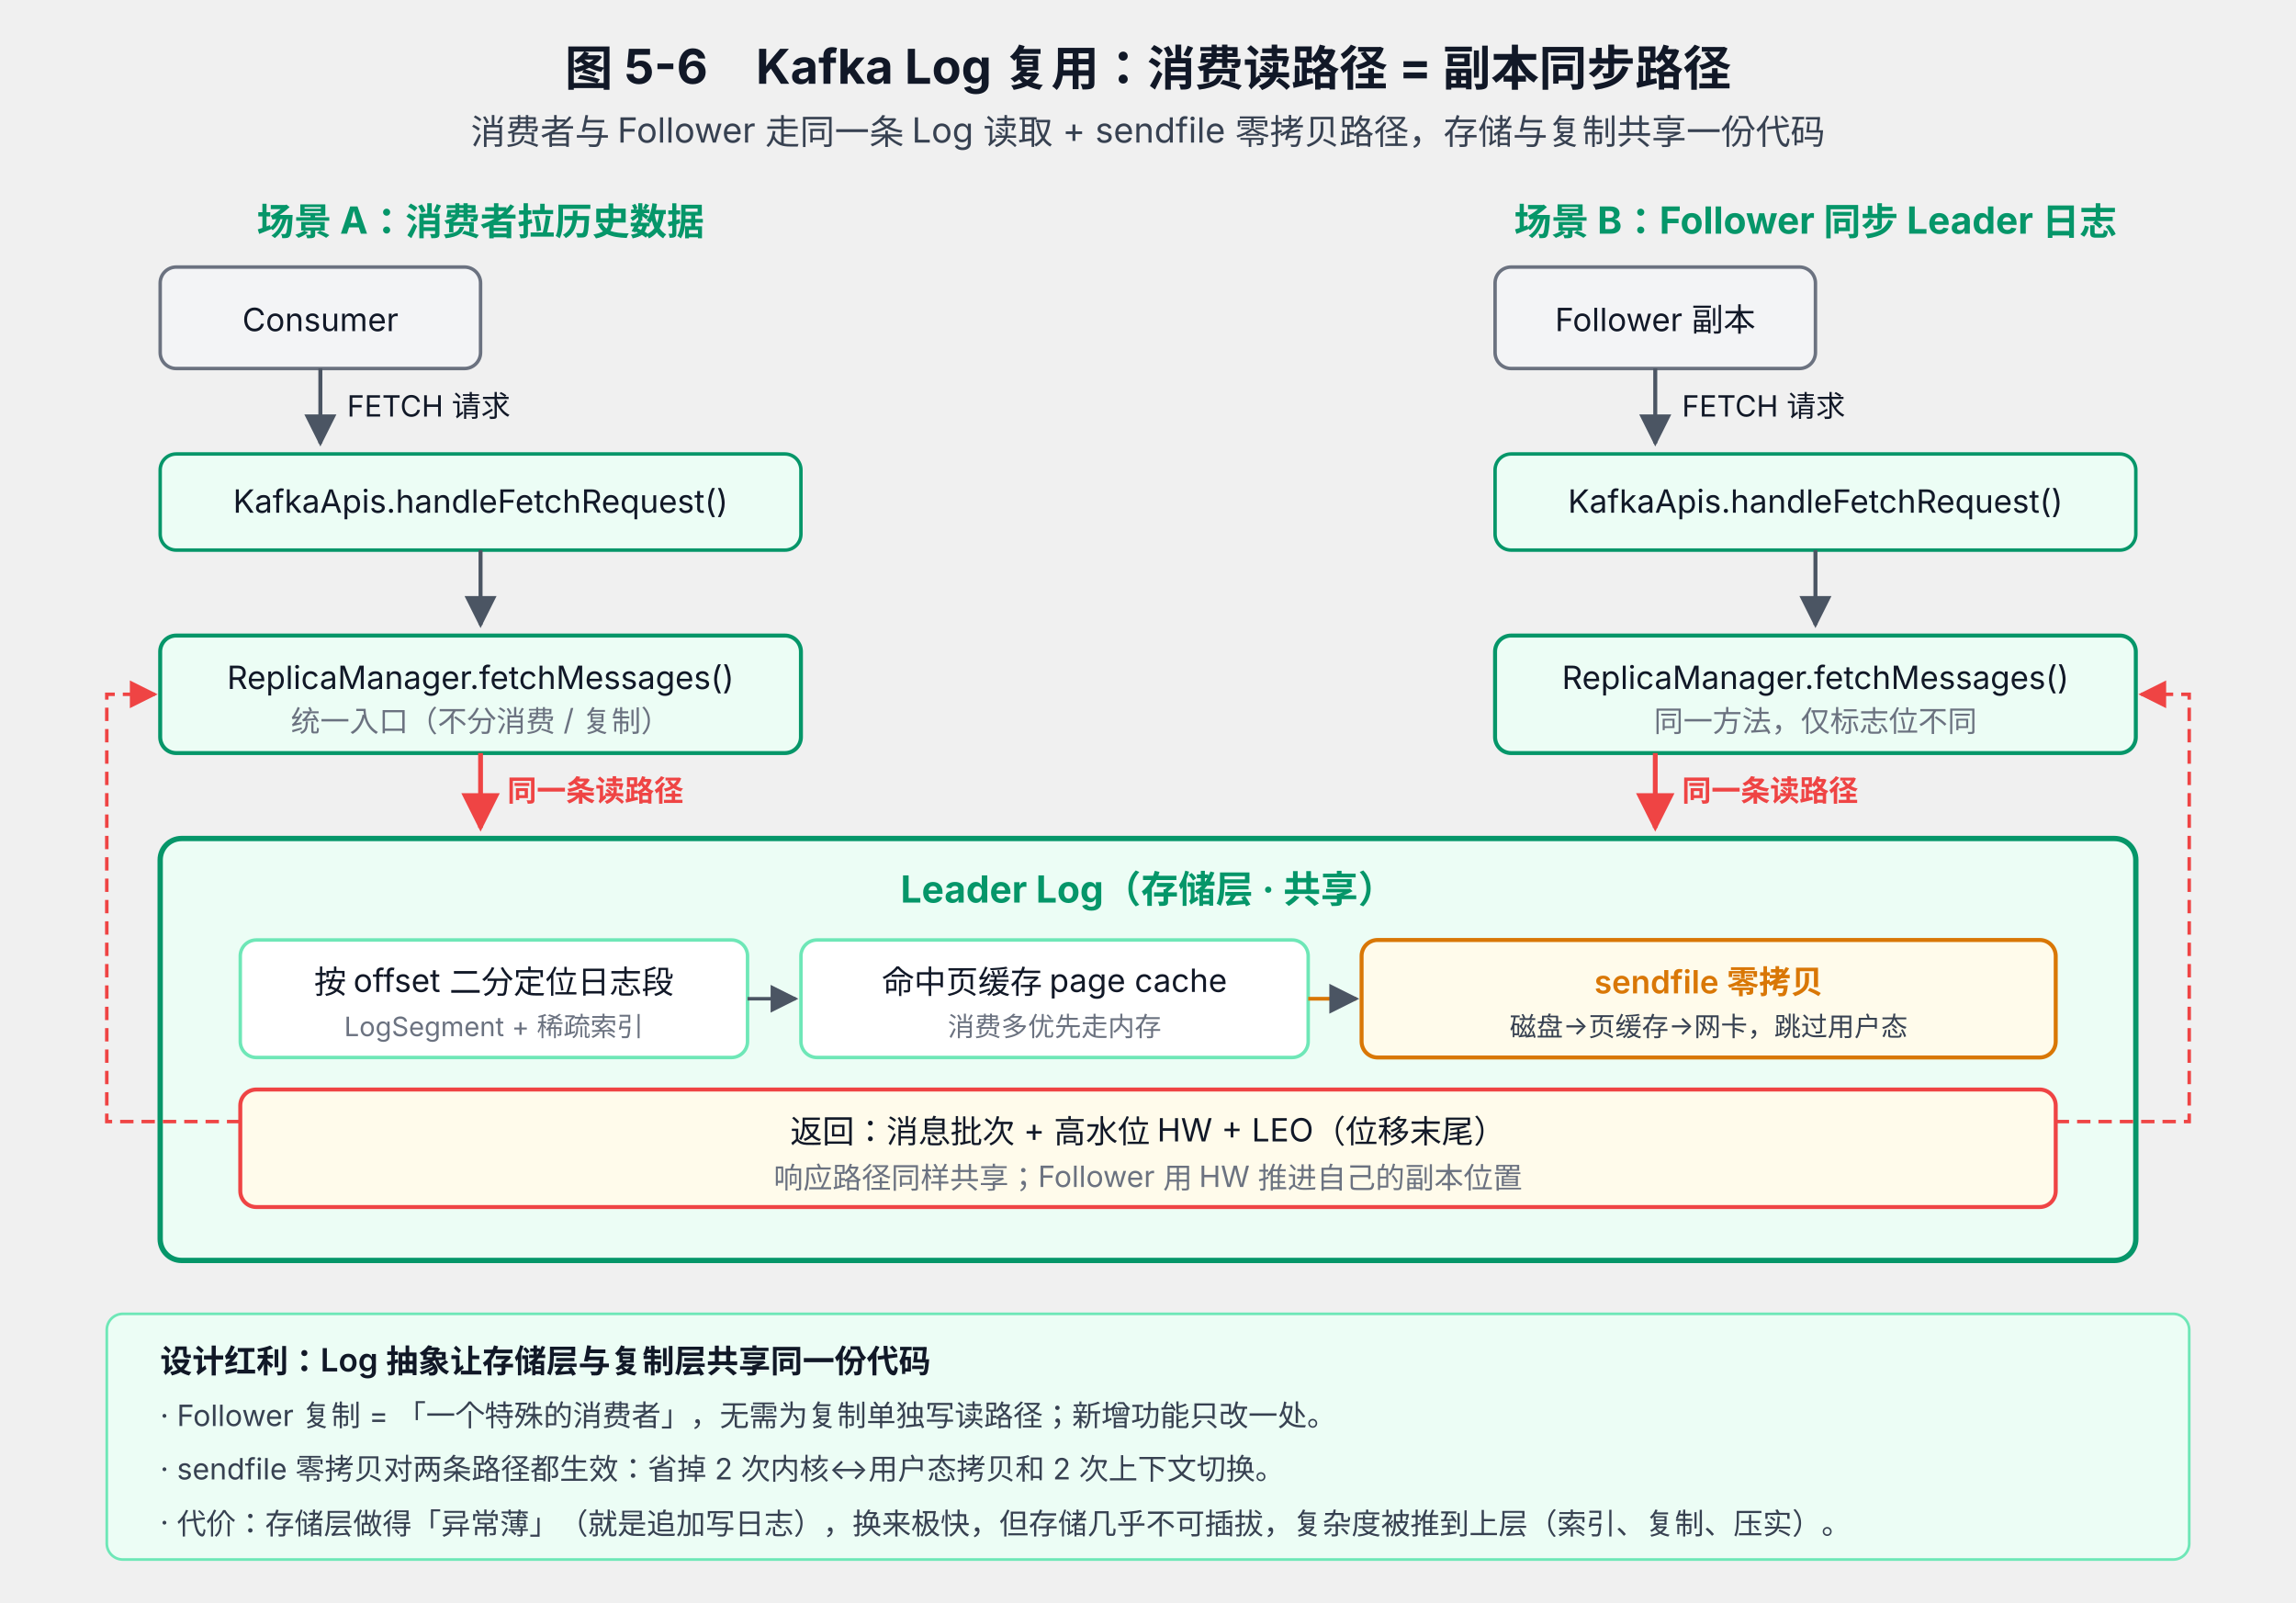
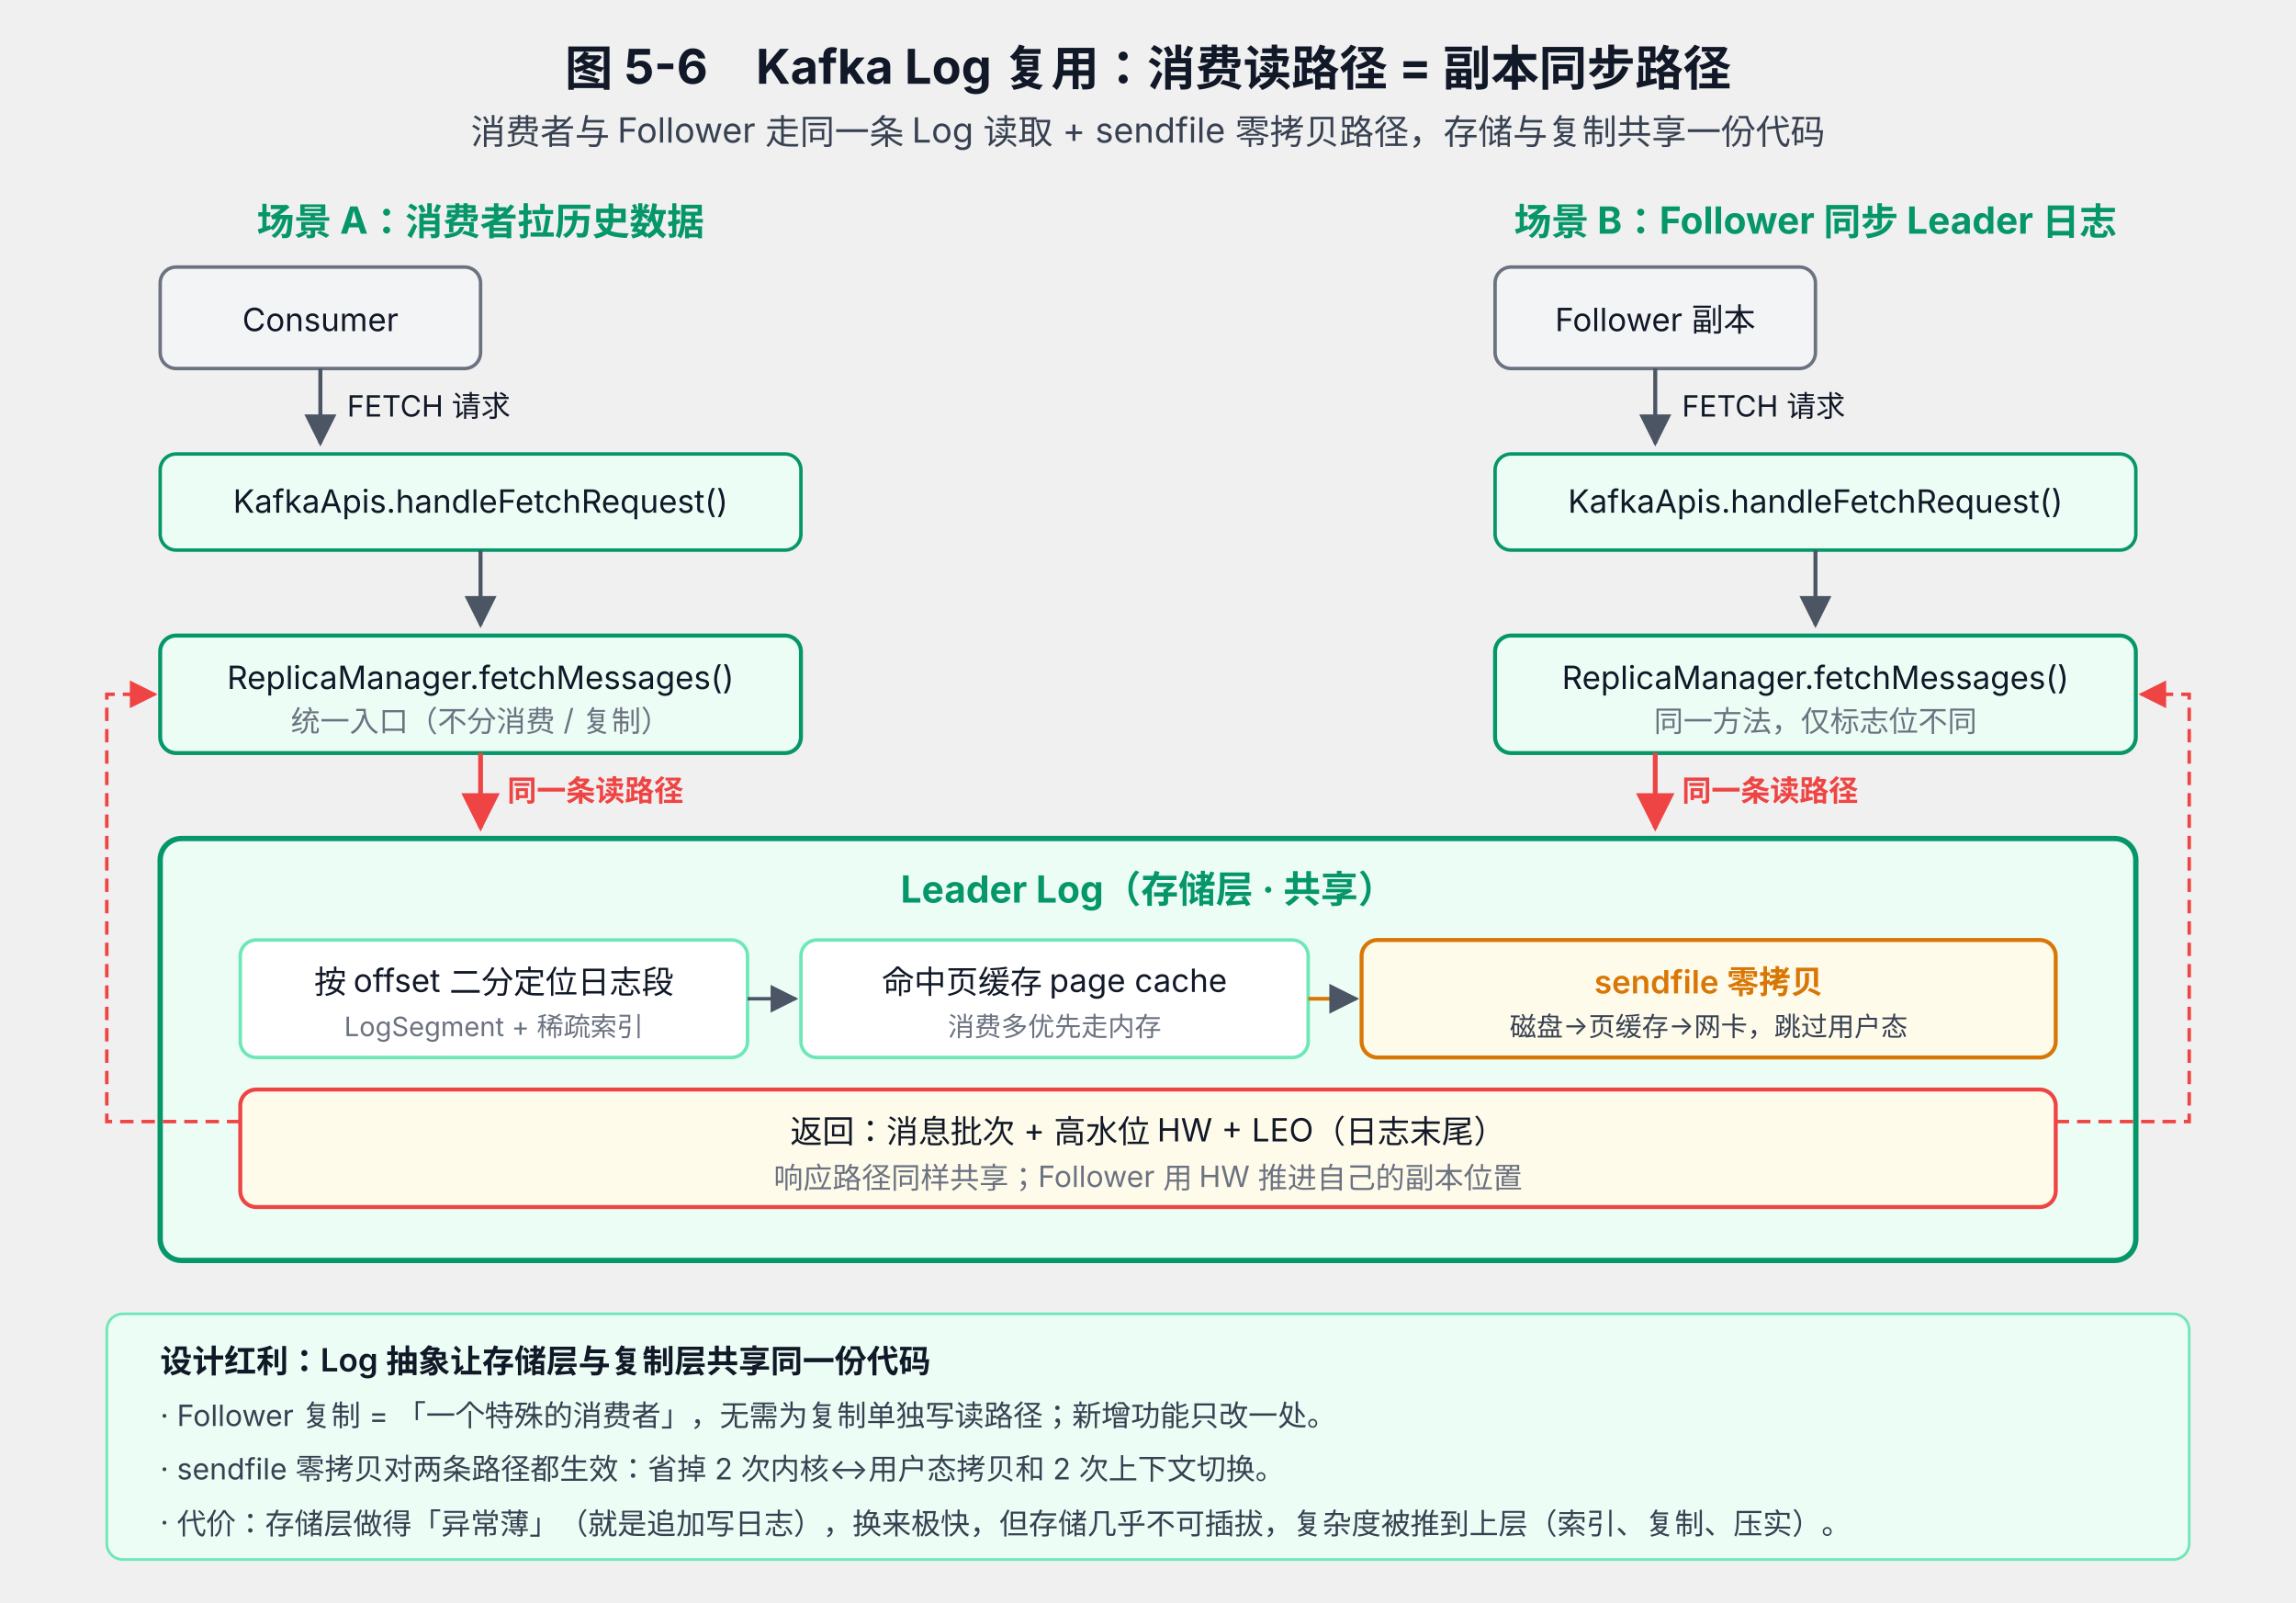
<svg xmlns="http://www.w3.org/2000/svg" viewBox="0 0 860 600" font-family="system-ui, -apple-system, 'PingFang SC', 'Microsoft YaHei', sans-serif">
  <defs>
    <marker id="arr47" viewBox="0 0 10 10" refX="9" refY="5" markerWidth="8" markerHeight="8" orient="auto">
      <path d="M0,0 L10,5 L0,10 z" fill="#4B5563" />
    </marker>
    <marker id="arr47g" viewBox="0 0 10 10" refX="9" refY="5" markerWidth="8" markerHeight="8" orient="auto">
      <path d="M0,0 L10,5 L0,10 z" fill="#059669" />
    </marker>
    <marker id="arr47r" viewBox="0 0 10 10" refX="9" refY="5" markerWidth="8" markerHeight="8" orient="auto">
      <path d="M0,0 L10,5 L0,10 z" fill="#EF4444" />
    </marker>
  </defs>
  <text x="430" y="32" text-anchor="middle" font-size="18" font-weight="700" fill="#111827">图 5-6　Kafka Log 复用：消费读路径 = 副本同步路径</text>
  <text x="430" y="54" text-anchor="middle" font-size="13" fill="#374151">消费者与 Follower 走同一条 Log 读取 + sendfile 零拷贝路径，存储与复制共享一份代码</text>
  <text x="180" y="88" text-anchor="middle" font-size="14" font-weight="700" fill="#059669">场景 A：消费者拉历史数据</text>
  <rect x="60" y="100" width="120" height="38" rx="6" fill="#F3F4F6" stroke="#6B7280" stroke-width="1.3" />
  <text x="120" y="124" text-anchor="middle" font-size="12" fill="#111827">Consumer</text>
  <line x1="120" y1="138" x2="120" y2="166" stroke="#4B5563" stroke-width="1.5" marker-end="url(#arr47)" />
  <text x="130" y="156" font-size="11" fill="#111827">FETCH 请求</text>
  <rect x="60" y="170" width="240" height="36" rx="6" fill="#ECFDF5" stroke="#059669" stroke-width="1.3" />
  <text x="180" y="192" text-anchor="middle" font-size="12" fill="#111827">KafkaApis.handleFetchRequest()</text>
  <line x1="180" y1="206" x2="180" y2="234" stroke="#4B5563" stroke-width="1.5" marker-end="url(#arr47)" />
  <rect x="60" y="238" width="240" height="44" rx="6" fill="#ECFDF5" stroke="#059669" stroke-width="1.5" />
  <text x="180" y="258" text-anchor="middle" font-size="12" fill="#111827">ReplicaManager.fetchMessages()</text>
  <text x="180" y="274" text-anchor="middle" font-size="11" fill="#6B7280">统一入口（不分消费 / 复制）</text>
  <line x1="180" y1="282" x2="180" y2="310" stroke="#EF4444" stroke-width="1.8" marker-end="url(#arr47r)" />
  <text x="190" y="300" font-size="11" fill="#EF4444" font-weight="600">同一条读路径</text>
  <text x="680" y="88" text-anchor="middle" font-size="14" font-weight="700" fill="#059669">场景 B：Follower 同步 Leader 日志</text>
  <rect x="560" y="100" width="120" height="38" rx="6" fill="#F3F4F6" stroke="#6B7280" stroke-width="1.3" />
  <text x="620" y="124" text-anchor="middle" font-size="12" fill="#111827">Follower 副本</text>
  <line x1="620" y1="138" x2="620" y2="166" stroke="#4B5563" stroke-width="1.5" marker-end="url(#arr47)" />
  <text x="630" y="156" font-size="11" fill="#111827">FETCH 请求</text>
  <rect x="560" y="170" width="240" height="36" rx="6" fill="#ECFDF5" stroke="#059669" stroke-width="1.3" />
  <text x="680" y="192" text-anchor="middle" font-size="12" fill="#111827">KafkaApis.handleFetchRequest()</text>
  <line x1="680" y1="206" x2="680" y2="234" stroke="#4B5563" stroke-width="1.5" marker-end="url(#arr47)" />
  <rect x="560" y="238" width="240" height="44" rx="6" fill="#ECFDF5" stroke="#059669" stroke-width="1.5" />
  <text x="680" y="258" text-anchor="middle" font-size="12" fill="#111827">ReplicaManager.fetchMessages()</text>
  <text x="680" y="274" text-anchor="middle" font-size="11" fill="#6B7280">同一方法，仅标志位不同</text>
  <line x1="620" y1="282" x2="620" y2="310" stroke="#EF4444" stroke-width="1.8" marker-end="url(#arr47r)" />
  <text x="630" y="300" font-size="11" fill="#EF4444" font-weight="600">同一条读路径</text>
  <rect x="60" y="314" width="740" height="158" rx="8" fill="#ECFDF5" stroke="#059669" stroke-width="2" />
  <text x="430" y="338" text-anchor="middle" font-size="14" font-weight="700" fill="#059669">Leader Log（存储层 · 共享）</text>
  <rect x="90" y="352" width="190" height="44" rx="6" fill="#FFFFFF" stroke="#6EE7B7" stroke-width="1.3" />
  <text x="185" y="372" text-anchor="middle" font-size="12" fill="#111827">按 offset 二分定位日志段</text>
  <text x="185" y="388" text-anchor="middle" font-size="10" fill="#6B7280">LogSegment + 稀疏索引</text>
  <rect x="300" y="352" width="190" height="44" rx="6" fill="#FFFFFF" stroke="#6EE7B7" stroke-width="1.3" />
  <text x="395" y="372" text-anchor="middle" font-size="12" fill="#111827">命中页缓存 page cache</text>
  <text x="395" y="388" text-anchor="middle" font-size="10" fill="#6B7280">消费多优先走内存</text>
  <rect x="510" y="352" width="260" height="44" rx="6" fill="#FFFBEB" stroke="#D97706" stroke-width="1.5" />
  <text x="640" y="372" text-anchor="middle" font-size="12" font-weight="600" fill="#D97706">sendfile 零拷贝</text>
  <text x="640" y="388" text-anchor="middle" font-size="10" fill="#374151">磁盘→页缓存→网卡，跳过用户态</text>
  <line x1="280" y1="374" x2="298" y2="374" stroke="#4B5563" stroke-width="1.3" marker-end="url(#arr47)" />
  <line x1="490" y1="374" x2="508" y2="374" stroke="#D97706" stroke-width="1.4" marker-end="url(#arr47)" />
  <rect x="90" y="408" width="680" height="44" rx="6" fill="#FFFBEB" stroke="#EF4444" stroke-width="1.5" />
-   <text x="430" y="428" text-anchor="middle" font-size="12" fill="#111827">返回：消息批次 + 高水位 HW + LEO（位移末尾）</text>
+   <text x="430" y="428" text-anchor="middle" font-size="12" fill="#111827">返回：消息批次 + 高水位 HW + LEO（日志末尾）</text>
  <text x="430" y="445" text-anchor="middle" font-size="11" fill="#6B7280">响应路径同样共享；Follower 用 HW 推进自己的副本位置</text>
  <path d="M 90 420 L 40 420 L 40 260 L 58 260" fill="none" stroke="#EF4444" stroke-width="1.3" stroke-dasharray="5 3" marker-end="url(#arr47r)" />
  <path d="M 770 420 L 820 420 L 820 260 L 802 260" fill="none" stroke="#EF4444" stroke-width="1.3" stroke-dasharray="5 3" marker-end="url(#arr47r)" />
  <rect x="40" y="492" width="780" height="92" rx="6" fill="#ECFDF5" stroke="#6EE7B7" stroke-width="1" />
  <text x="60" y="514" font-size="12" font-weight="600" fill="#111827">设计红利：Log 抽象让存储层与复制层共享同一份代码</text>
  <text x="60" y="534" font-size="11" fill="#374151">· Follower 复制 = 「一个特殊的消费者」，无需为复制单独写读路径；新增功能只改一处。</text>
  <text x="60" y="554" font-size="11" fill="#374151">· sendfile 零拷贝对两条路径都生效：省掉 2 次内核↔用户态拷贝和 2 次上下文切换。</text>
  <text x="60" y="574" font-size="11" fill="#374151">· 代价：存储层做得「异常薄」（就是追加写日志），换来极快，但存储几乎不可插拔，复杂度被推到上层（索引、复制、压实）。</text>
</svg>
